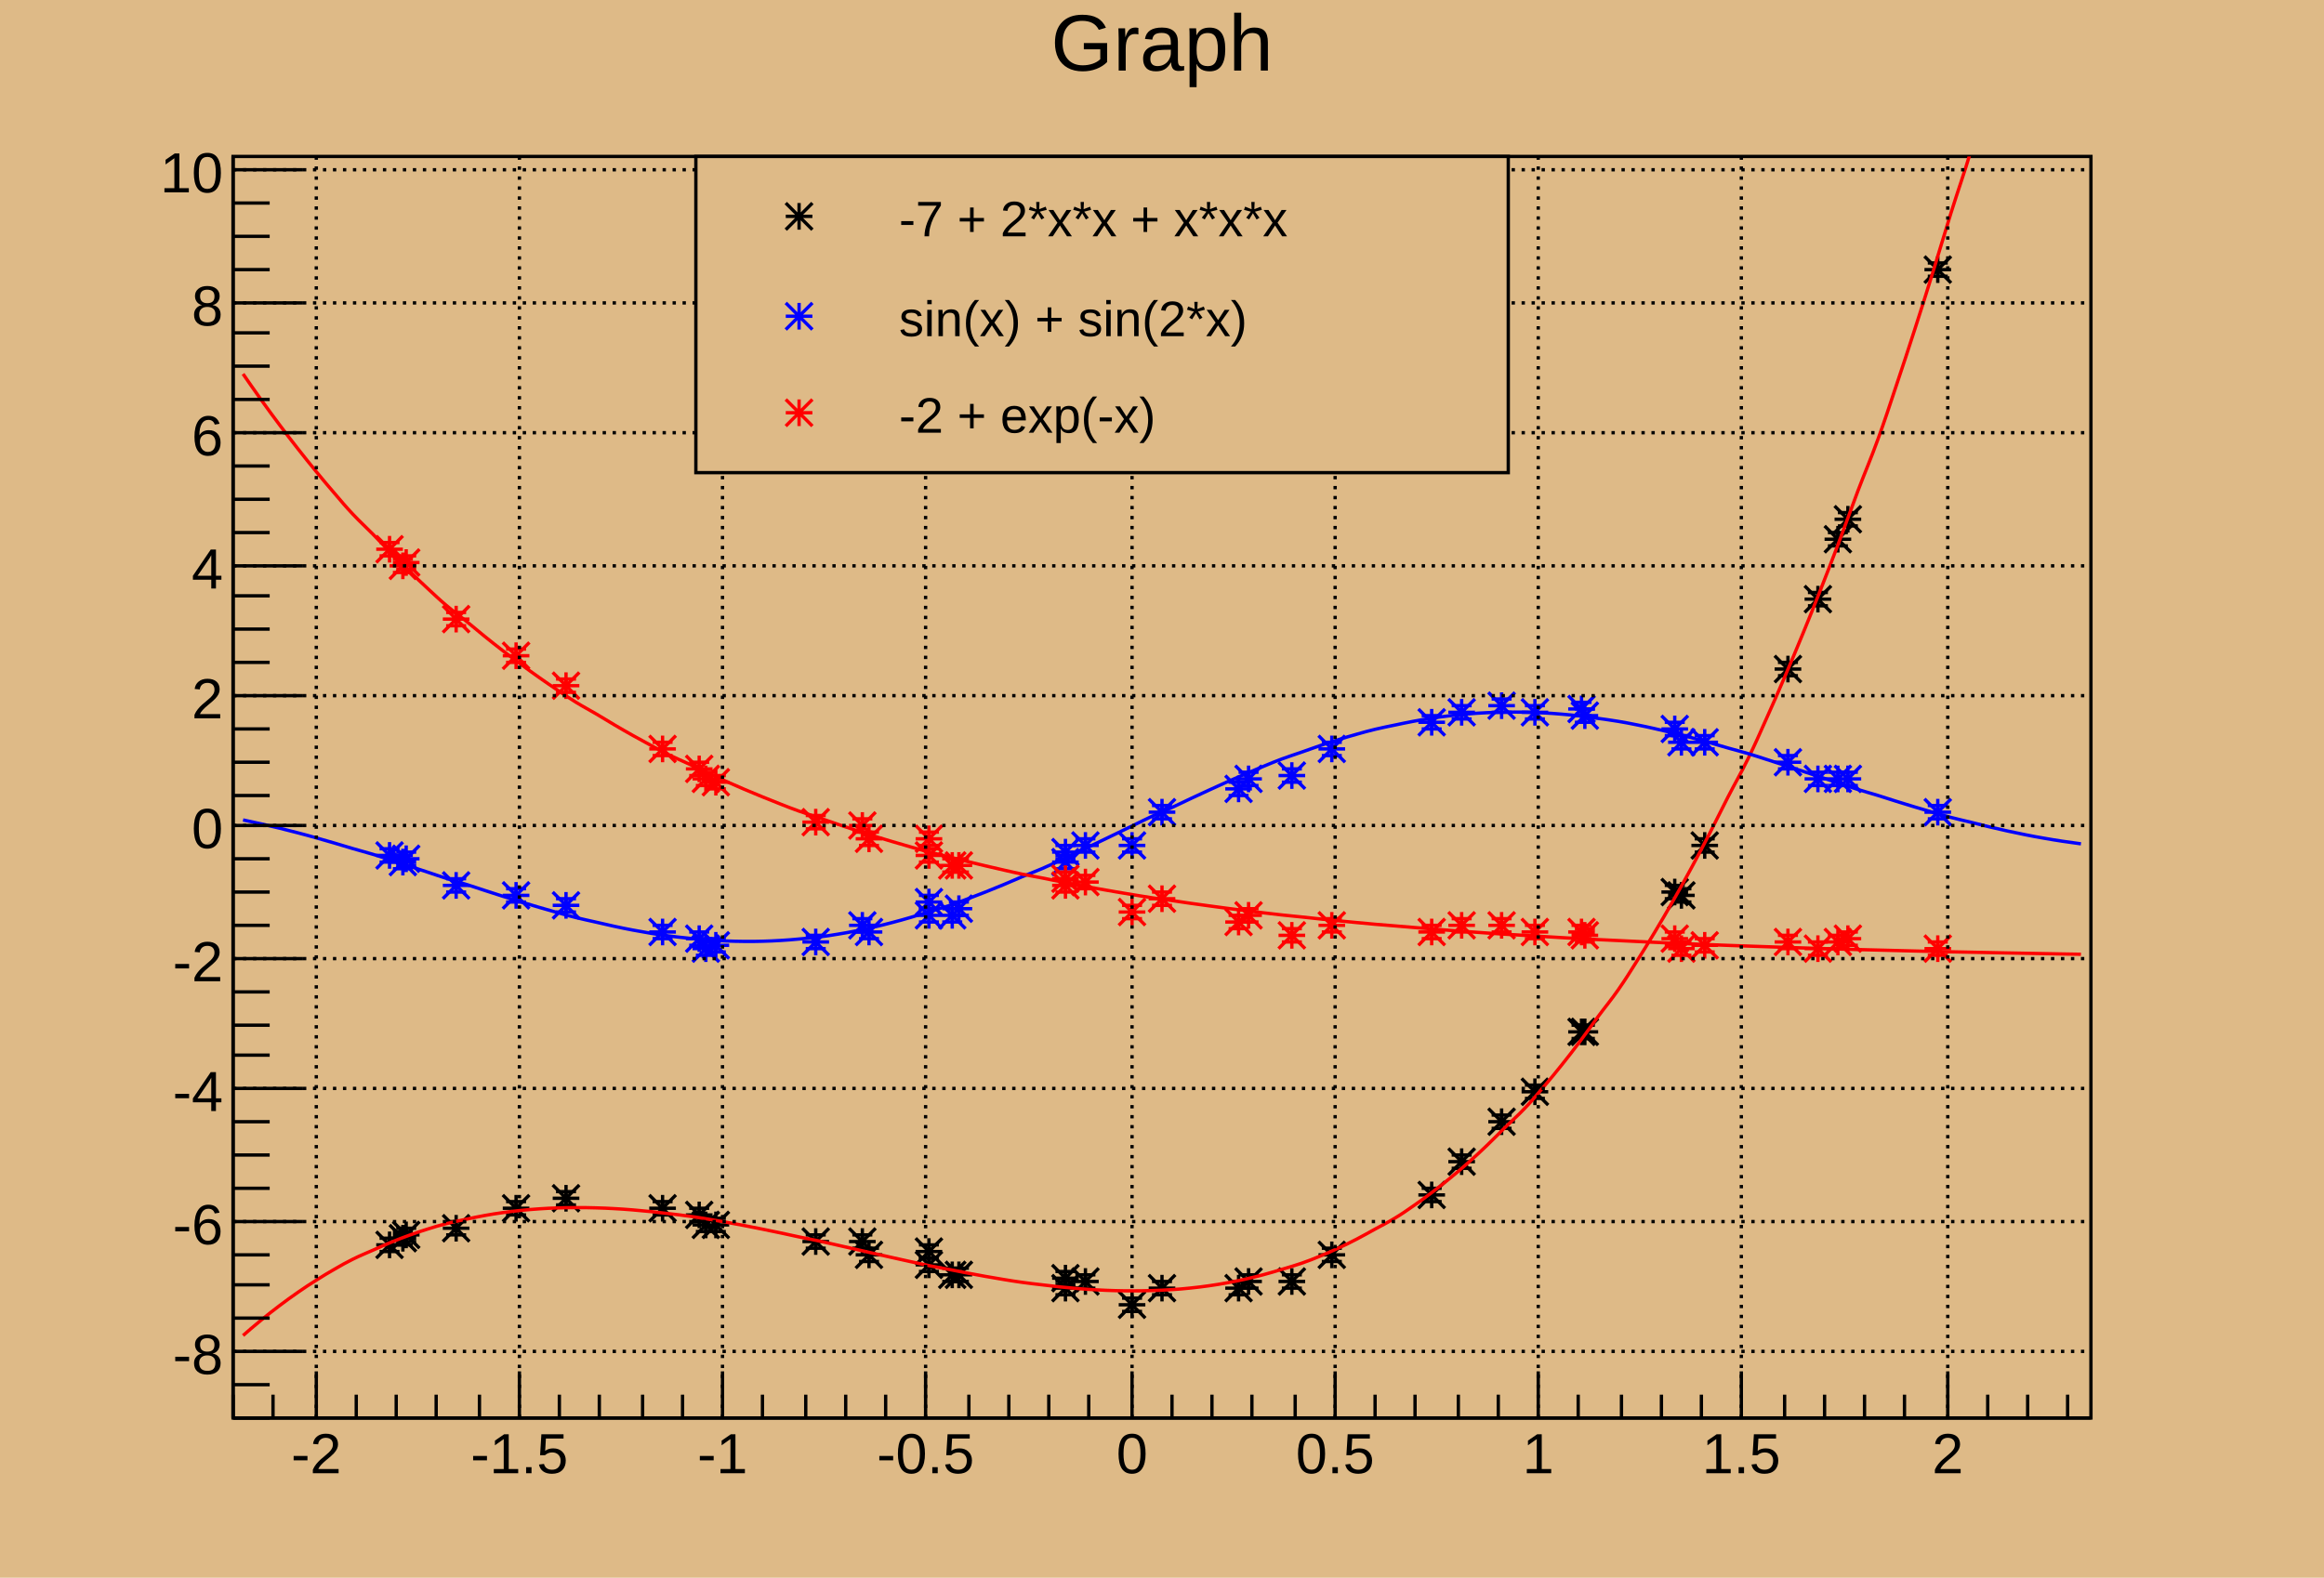
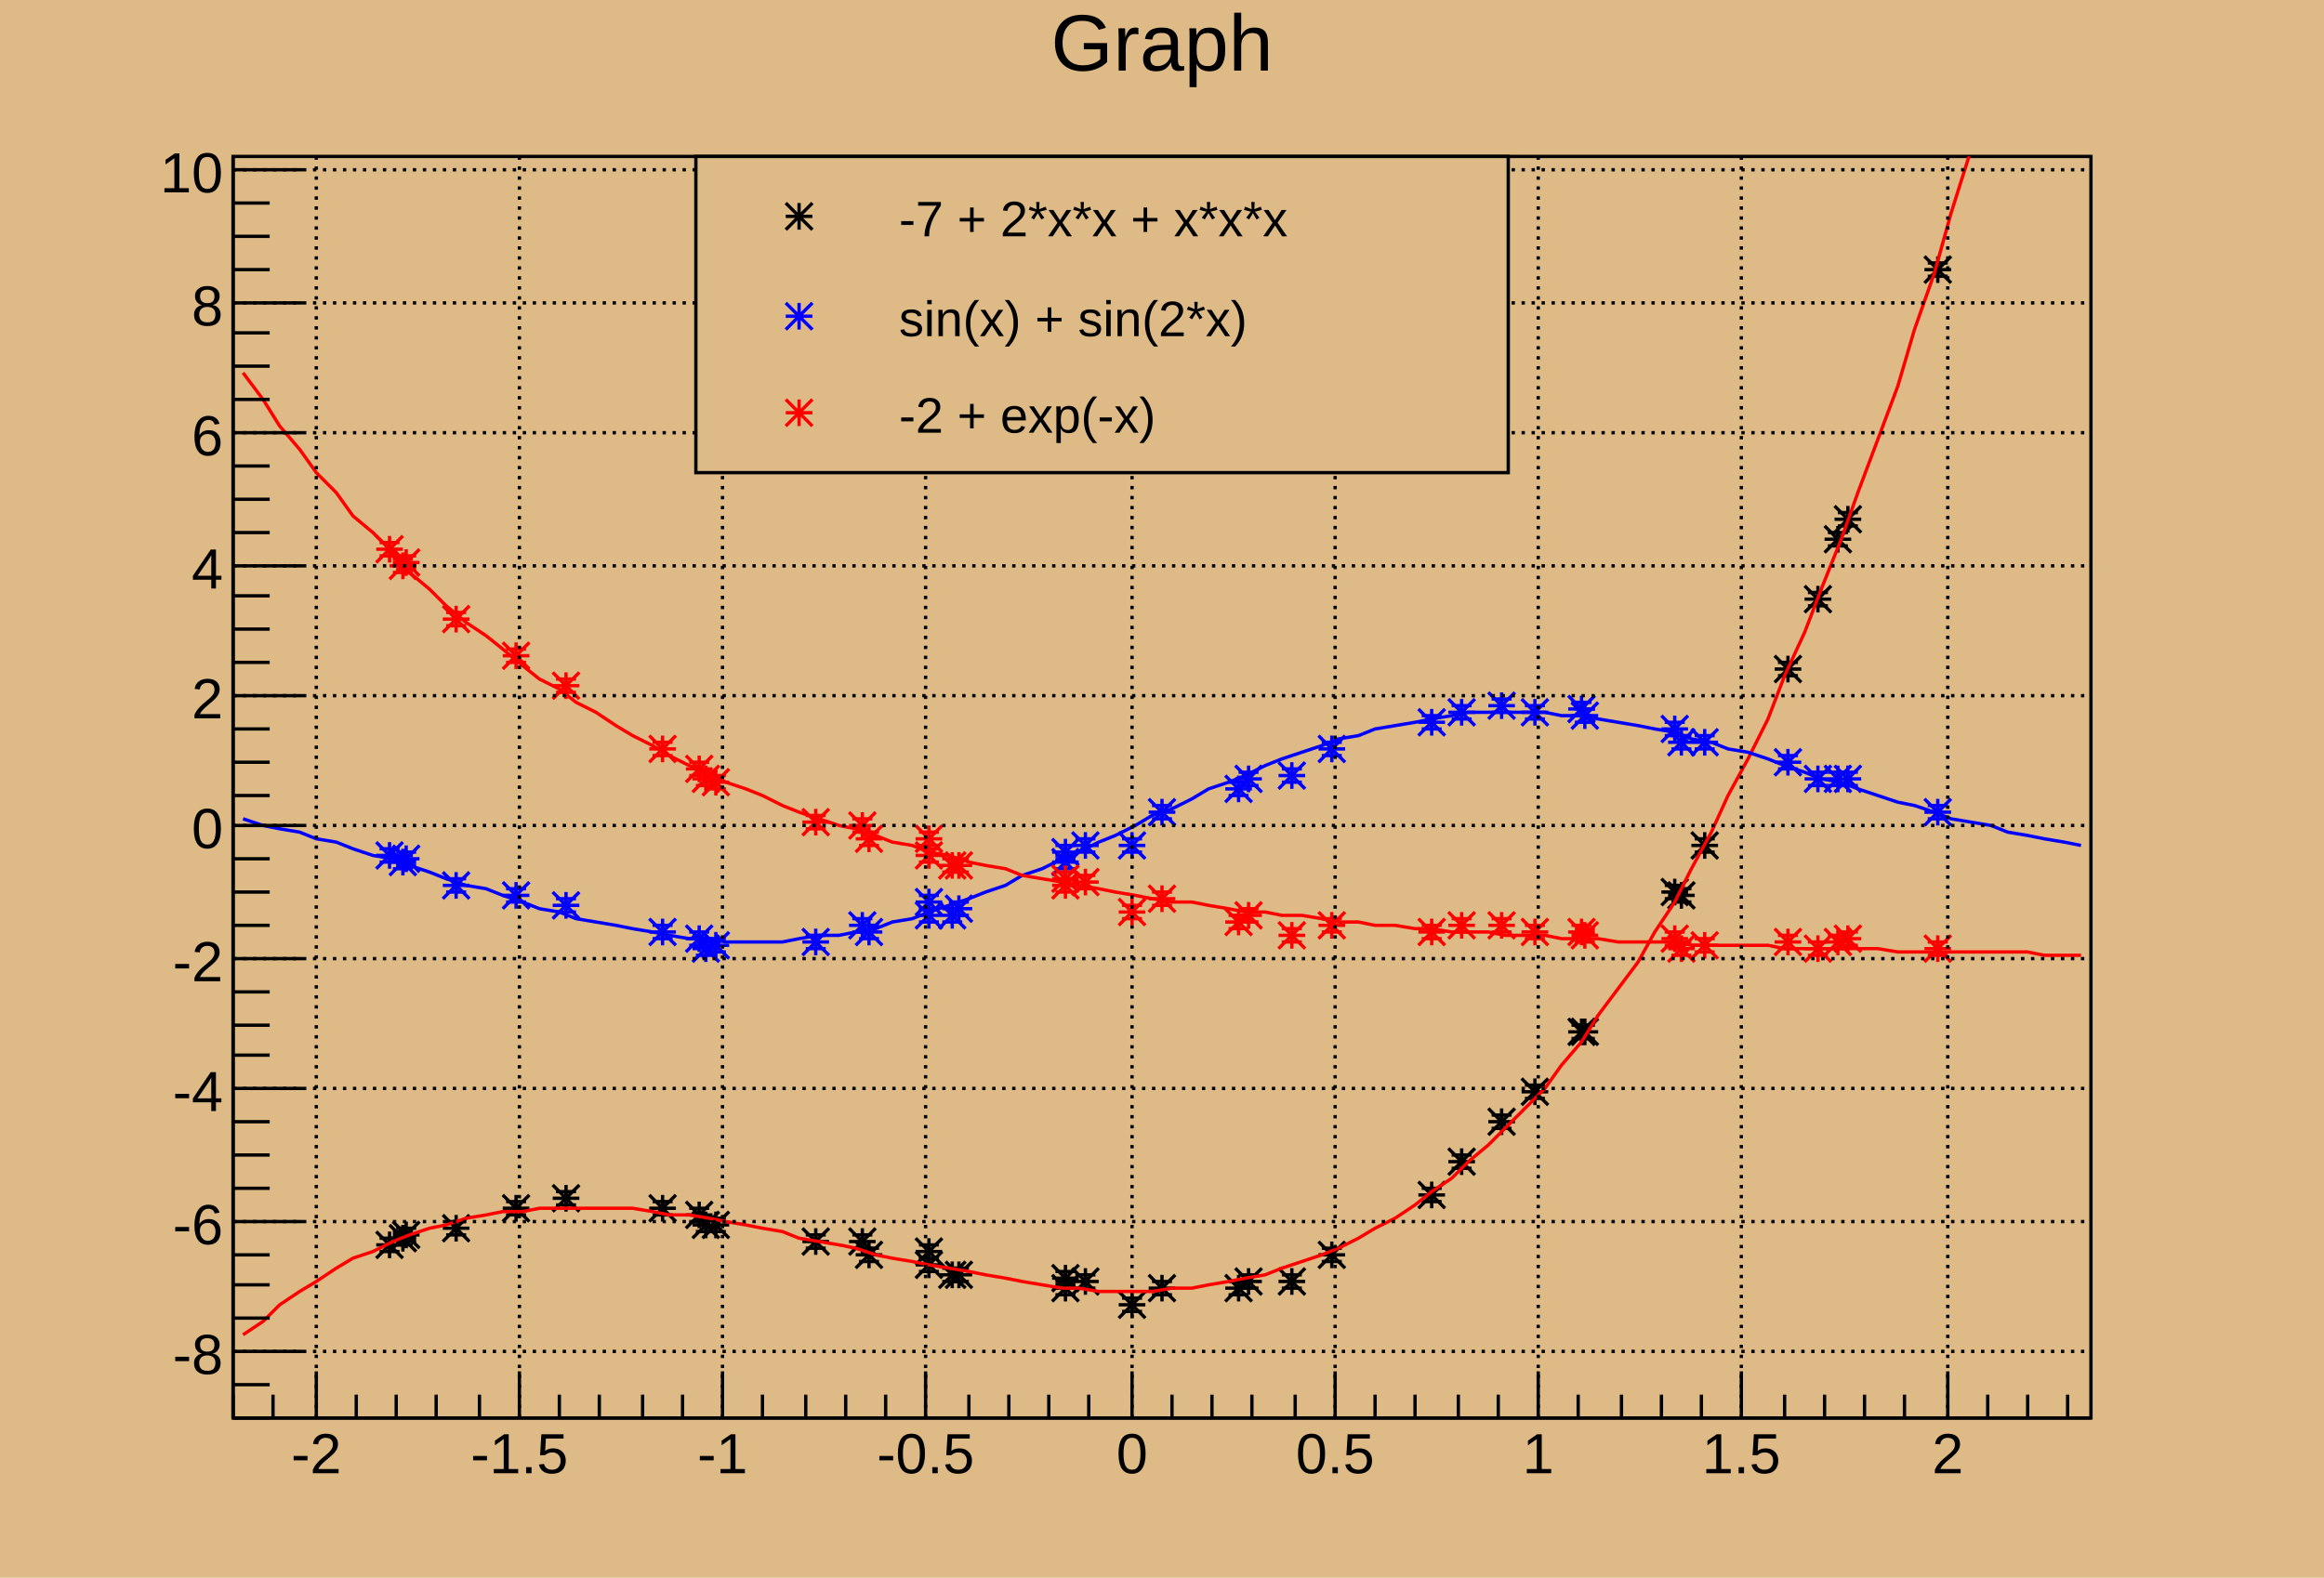
<svg xmlns="http://www.w3.org/2000/svg" viewBox="0 0 698 474" preserveAspectRatio="none" width="698" height="474">
  <path d="M0,0H698V474H0Z" style="fill: #deba87;" />
  <g>
    <g transform="translate(70,47)">
      <path d="M0,0H558V379H0Z" style="fill: #deba87; stroke: black; stroke-width: 1;" />
      <svg x="0" y="0" overflow="hidden" width="558" height="379" viewBox="0 0 558 379">
        <g>
          <g transform="translate(100,313)">
            <path style="stroke: black; stroke-width: 1; fill: none;" d="M0,0V2m3,0h-6M0,0V-2m3,0h-6" />
          </g>
          <g transform="translate(145,321)">
            <path style="stroke: black; stroke-width: 1; fill: none;" d="M0,0V2m3,0h-6M0,0V-2m3,0h-6" />
          </g>
          <g transform="translate(405,263)">
            <path style="stroke: black; stroke-width: 1; fill: none;" d="M0,0V2m3,0h-6M0,0V-2m3,0h-6" />
          </g>
          <g transform="translate(318,338)">
            <path style="stroke: black; stroke-width: 1; fill: none;" d="M0,0V2m3,0h-6M0,0V-2m3,0h-6" />
          </g>
          <g transform="translate(512,34)">
            <path style="stroke: black; stroke-width: 1; fill: none;" d="M0,0V2m3,0h-6M0,0V-2m3,0h-6" />
          </g>
          <g transform="translate(47,327)">
            <path style="stroke: black; stroke-width: 1; fill: none;" d="M0,0V2m3,0h-6M0,0V-2m3,0h-6" />
          </g>
          <g transform="translate(216,336)">
            <path style="stroke: black; stroke-width: 1; fill: none;" d="M0,0V2m3,0h-6M0,0V-2m3,0h-6" />
          </g>
          <g transform="translate(51,325)">
            <path style="stroke: black; stroke-width: 1; fill: none;" d="M0,0V2m3,0h-6M0,0V-2m3,0h-6" />
          </g>
          <g transform="translate(279,340)">
            <path style="stroke: black; stroke-width: 1; fill: none;" d="M0,0V2m3,0h-6M0,0V-2m3,0h-6" />
          </g>
          <g transform="translate(189,326)">
            <path style="stroke: black; stroke-width: 1; fill: none;" d="M0,0V2m3,0h-6M0,0V-2m3,0h-6" />
          </g>
          <g transform="translate(142,321)">
            <path style="stroke: black; stroke-width: 1; fill: none;" d="M0,0V2m3,0h-6M0,0V-2m3,0h-6" />
          </g>
          <g transform="translate(85,316)">
            <path style="stroke: black; stroke-width: 1; fill: none;" d="M0,0V2m3,0h-6M0,0V-2m3,0h-6" />
          </g>
          <g transform="translate(406,263)">
            <path style="stroke: black; stroke-width: 1; fill: none;" d="M0,0V2m3,0h-6M0,0V-2m3,0h-6" />
          </g>
          <g transform="translate(442,207)">
            <path style="stroke: black; stroke-width: 1; fill: none;" d="M0,0V2m3,0h-6M0,0V-2m3,0h-6" />
          </g>
          <g transform="translate(256,338)">
            <path style="stroke: black; stroke-width: 1; fill: none;" d="M0,0V2m3,0h-6M0,0V-2m3,0h-6" />
          </g>
          <g transform="translate(360,312)">
            <path style="stroke: black; stroke-width: 1; fill: none;" d="M0,0V2m3,0h-6M0,0V-2m3,0h-6" />
          </g>
          <g transform="translate(250,340)">
            <path style="stroke: black; stroke-width: 1; fill: none;" d="M0,0V2m3,0h-6M0,0V-2m3,0h-6" />
          </g>
          <g transform="translate(482,115)">
            <path style="stroke: black; stroke-width: 1; fill: none;" d="M0,0V2m3,0h-6M0,0V-2m3,0h-6" />
          </g>
          <g transform="translate(270,345)">
            <path style="stroke: black; stroke-width: 1; fill: none;" d="M0,0V2m3,0h-6M0,0V-2m3,0h-6" />
          </g>
          <g transform="translate(52,324)">
            <path style="stroke: black; stroke-width: 1; fill: none;" d="M0,0V2m3,0h-6M0,0V-2m3,0h-6" />
          </g>
          <g transform="translate(381,290)">
            <path style="stroke: black; stroke-width: 1; fill: none;" d="M0,0V2m3,0h-6M0,0V-2m3,0h-6" />
          </g>
          <g transform="translate(209,329)">
            <path style="stroke: black; stroke-width: 1; fill: none;" d="M0,0V2m3,0h-6M0,0V-2m3,0h-6" />
          </g>
          <g transform="translate(67,322)">
            <path style="stroke: black; stroke-width: 1; fill: none;" d="M0,0V2m3,0h-6M0,0V-2m3,0h-6" />
          </g>
          <g transform="translate(129,316)">
            <path style="stroke: black; stroke-width: 1; fill: none;" d="M0,0V2m3,0h-6M0,0V-2m3,0h-6" />
          </g>
          <g transform="translate(140,318)">
            <path style="stroke: black; stroke-width: 1; fill: none;" d="M0,0V2m3,0h-6M0,0V-2m3,0h-6" />
          </g>
          <g transform="translate(485,109)">
            <path style="stroke: black; stroke-width: 1; fill: none;" d="M0,0V2m3,0h-6M0,0V-2m3,0h-6" />
          </g>
          <g transform="translate(250,337)">
            <path style="stroke: black; stroke-width: 1; fill: none;" d="M0,0V2m3,0h-6M0,0V-2m3,0h-6" />
          </g>
          <g transform="translate(433,221)">
            <path style="stroke: black; stroke-width: 1; fill: none;" d="M0,0V2m3,0h-6M0,0V-2m3,0h-6" />
          </g>
          <g transform="translate(191,330)">
            <path style="stroke: black; stroke-width: 1; fill: none;" d="M0,0V2m3,0h-6M0,0V-2m3,0h-6" />
          </g>
          <g transform="translate(209,333)">
            <path style="stroke: black; stroke-width: 1; fill: none;" d="M0,0V2m3,0h-6M0,0V-2m3,0h-6" />
          </g>
          <g transform="translate(330,330)">
            <path style="stroke: black; stroke-width: 1; fill: none;" d="M0,0V2m3,0h-6M0,0V-2m3,0h-6" />
          </g>
          <g transform="translate(435,222)">
            <path style="stroke: black; stroke-width: 1; fill: none;" d="M0,0V2m3,0h-6M0,0V-2m3,0h-6" />
          </g>
          <g transform="translate(476,133)">
            <path style="stroke: black; stroke-width: 1; fill: none;" d="M0,0V2m3,0h-6M0,0V-2m3,0h-6" />
          </g>
          <g transform="translate(369,302)">
            <path style="stroke: black; stroke-width: 1; fill: none;" d="M0,0V2m3,0h-6M0,0V-2m3,0h-6" />
          </g>
          <g transform="translate(218,336)">
            <path style="stroke: black; stroke-width: 1; fill: none;" d="M0,0V2m3,0h-6M0,0V-2m3,0h-6" />
          </g>
          <g transform="translate(467,154)">
            <path style="stroke: black; stroke-width: 1; fill: none;" d="M0,0V2m3,0h-6M0,0V-2m3,0h-6" />
          </g>
          <g transform="translate(391,281)">
            <path style="stroke: black; stroke-width: 1; fill: none;" d="M0,0V2m3,0h-6M0,0V-2m3,0h-6" />
          </g>
          <g transform="translate(175,326)">
            <path style="stroke: black; stroke-width: 1; fill: none;" d="M0,0V2m3,0h-6M0,0V-2m3,0h-6" />
          </g>
          <g transform="translate(302,340)">
            <path style="stroke: black; stroke-width: 1; fill: none;" d="M0,0V2m3,0h-6M0,0V-2m3,0h-6" />
          </g>
          <g transform="translate(305,338)">
            <path style="stroke: black; stroke-width: 1; fill: none;" d="M0,0V2m3,0h-6M0,0V-2m3,0h-6" />
          </g>
          <path d="M96,309l8,8m0,-8l-8,8m0,-4h8m-4,-4v8M141,317l8,8m0,-8l-8,8m0,-4h8m-4,-4v8M401,259l8,8m0,-8l-8,8m0,-4h8m-4,-4v8M314,334l8,8m0,-8l-8,8m0,-4h8m-4,-4v8M508,30l8,8m0,-8l-8,8m0,-4h8m-4,-4v8M43,323l8,8m0,-8l-8,8m0,-4h8m-4,-4v8M212,332l8,8m0,-8l-8,8m0,-4h8m-4,-4v8M47,321l8,8m0,-8l-8,8m0,-4h8m-4,-4v8M275,336l8,8m0,-8l-8,8m0,-4h8m-4,-4v8M185,322l8,8m0,-8l-8,8m0,-4h8m-4,-4v8M138,317l8,8m0,-8l-8,8m0,-4h8m-4,-4v8M81,312l8,8m0,-8l-8,8m0,-4h8m-4,-4v8M402,259l8,8m0,-8l-8,8m0,-4h8m-4,-4v8M438,203l8,8m0,-8l-8,8m0,-4h8m-4,-4v8M252,334l8,8m0,-8l-8,8m0,-4h8m-4,-4v8M356,308l8,8m0,-8l-8,8m0,-4h8m-4,-4v8M246,336l8,8m0,-8l-8,8m0,-4h8m-4,-4v8M478,111l8,8m0,-8l-8,8m0,-4h8m-4,-4v8M266,341l8,8m0,-8l-8,8m0,-4h8m-4,-4v8M48,320l8,8m0,-8l-8,8m0,-4h8m-4,-4v8M377,286l8,8m0,-8l-8,8m0,-4h8m-4,-4v8M205,325l8,8m0,-8l-8,8m0,-4h8m-4,-4v8M63,318l8,8m0,-8l-8,8m0,-4h8m-4,-4v8M125,312l8,8m0,-8l-8,8m0,-4h8m-4,-4v8M136,314l8,8m0,-8l-8,8m0,-4h8m-4,-4v8M481,105l8,8m0,-8l-8,8m0,-4h8m-4,-4v8M246,333l8,8m0,-8l-8,8m0,-4h8m-4,-4v8M429,217l8,8m0,-8l-8,8m0,-4h8m-4,-4v8M187,326l8,8m0,-8l-8,8m0,-4h8m-4,-4v8M205,329l8,8m0,-8l-8,8m0,-4h8m-4,-4v8M326,326l8,8m0,-8l-8,8m0,-4h8m-4,-4v8M431,218l8,8m0,-8l-8,8m0,-4h8m-4,-4v8M472,129l8,8m0,-8l-8,8m0,-4h8m-4,-4v8M365,298l8,8m0,-8l-8,8m0,-4h8m-4,-4v8M214,332l8,8m0,-8l-8,8m0,-4h8m-4,-4v8M463,150l8,8m0,-8l-8,8m0,-4h8m-4,-4v8M387,277l8,8m0,-8l-8,8m0,-4h8m-4,-4v8M171,322l8,8m0,-8l-8,8m0,-4h8m-4,-4v8M298,336l8,8m0,-8l-8,8m0,-4h8m-4,-4v8M301,334l8,8m0,-8l-8,8m0,-4h8m-4,-4v8" style="stroke: black; fill: none;" />
        </g>
        <g>
-           <path d="M3,354.23C4.08,353.27,6.3,351.35,8.5,349.55S11.8,346.88,14,345.22S17.3,342.77,19.5,341.24S22.8,339,25,337.61S28.3,335.55,30.5,334.29S33.7,332.43,36,331.29S39.7,329.62,42,328.6S45.3,327.1,47.5,326.2S50.8,324.87,53,324.08S56.3,322.92,58.5,322.23S61.7,321.23,64,320.64S67.7,319.79,70,319.3S73.3,318.59,75.5,318.19S78.8,317.62,81,317.31S84.3,316.86,86.5,316.64S89.8,316.32,92,316.17S95.3,315.97,97.5,315.9S100.7,315.81,103,315.8S106.7,315.82,109,315.88S112.3,315.99,114.5,316.11S117.8,316.31,120,316.49S123.3,316.77,125.5,317S128.7,317.36,131,317.63S134.7,318.06,137,318.38S140.3,318.88,142.5,319.23S145.8,319.78,148,320.17S151.3,320.77,153.5,321.19S156.8,321.83,159,322.28S162.3,322.95,164.5,323.42S167.7,324.13,170,324.61S173.7,325.33,176,325.83S179.3,326.57,181.5,327.07S184.8,327.82,187,328.32S190.3,329.08,192.5,329.58S195.8,330.33,198,330.82S201.3,331.56,203.5,332.04S206.7,332.76,209,333.23S212.7,333.92,215,334.37S218.3,335.03,220.5,335.45S223.8,336.08,226,336.47S229.3,337.05,231.5,337.41S234.7,337.94,237,338.26S240.7,338.73,243,339S246.3,339.41,248.5,339.64S251.8,339.97,254,340.15S257.3,340.4,259.5,340.52S262.8,340.69,265,340.75S268.3,340.82,270.5,340.82S273.7,340.79,276,340.72S279.7,340.59,282,340.44S285.3,340.2,287.5,339.97S290.8,339.61,293,339.3S296.3,338.81,298.5,338.41S301.8,337.79,304,337.3S307.3,336.54,309.5,335.95S312.7,335.04,315,334.35S318.7,333.29,321,332.49S324.3,331.28,326.5,330.37S329.8,328.98,332,327.96S335.3,326.4,337.5,325.26S340.7,323.52,343,322.26S346.7,320.33,349,318.94S352.3,316.81,354.5,315.29S357.8,312.97,360,311.3S363.3,308.78,365.5,306.97S368.8,304.23,371,302.28S374.3,299.31,376.5,297.21S379.7,294.02,382,291.76S385.7,288.34,388,285.92S391.3,282.25,393.5,279.67S396.8,275.76,399,273.01S402.3,268.84,404.5,265.92S407.7,261.49,410,258.38S413.7,253.69,416,250.4S419.3,245.43,421.5,241.96S424.8,236.7,427,233.04S430.3,227.5,432.5,223.64S435.8,217.8,438,213.74S441.3,207.61,443.5,203.34S446.7,196.89,449,192.42S452.7,185.66,455,180.97S458.3,173.89,460.5,168.98S463.8,161.57,466,156.44S469.3,148.69,471.5,143.33S474.8,135.24,477,129.65S480.3,121.21,482.5,115.39S485.7,106.59,488,100.52S491.7,91.37,494,85.05S497.3,75.53,499.5,68.96S502.8,59.06,505,52.24S508.3,41.96,510.5,34.88S513.7,24.21,516,16.87S519.7,5.8,522,-1.81S525.3,-13.29,527.5,-21.16S530.8,-33.05,533,-41.21S536.3,-53.51,538.5,-61.95S541.8,-74.67,544,-83.39S547.3,-96.55,549.5,-105.56S553.92,-123.88,555,-128.47" style="fill: none; stroke: red; stroke-width: 1;" />
+           <path d="M3,354l6,-4l5,-5l6,-4l5,-3l6,-4l5,-3l6,-2l6,-3l5,-2l6,-2l5,-1l6,-2l6,-1l5,-1h6l5,-1h6h5h6h6h5l6,1l5,1h6l6,1l5,1l6,1l5,1l6,1l5,2l6,1l6,1l5,1l6,2l5,1l6,1l5,1l6,1l6,1l5,1l6,1l5,1l6,1l6,1h5l6,1h5h6h5l6,-1h6l5,-1l6,-1l5,-1l6,-1l5,-2l6,-2l6,-2l5,-2l6,-3l5,-3l6,-3l6,-4l5,-4l6,-4l5,-5l6,-5l5,-5l6,-6l6,-6l5,-7l6,-7l5,-8l6,-8l6,-8l5,-9l6,-9l5,-10l6,-11l5,-11l6,-11l6,-12l5,-13l6,-13l5,-13l6,-15l5,-14l6,-16l6,-16l5,-17l6,-17l5,-18l6,-19l6,-19l5,-20l6,-21l5,-21l6,-23l5,-22" style="fill: none; stroke: red; stroke-width: 1;" />
        </g>
        <g>
          <g transform="translate(100,225)">
            <path style="stroke: blue; stroke-width: 1; fill: none;" d="M0,0V2m3,0h-6M0,0V-2m3,0h-6" />
          </g>
          <g transform="translate(145,237)">
            <path style="stroke: blue; stroke-width: 1; fill: none;" d="M0,0V2m3,0h-6M0,0V-2m3,0h-6" />
          </g>
          <g transform="translate(405,166)">
            <path style="stroke: blue; stroke-width: 1; fill: none;" d="M0,0V2m3,0h-6M0,0V-2m3,0h-6" />
          </g>
          <g transform="translate(318,186)">
            <path style="stroke: blue; stroke-width: 1; fill: none;" d="M0,0V2m3,0h-6M0,0V-2m3,0h-6" />
          </g>
          <g transform="translate(512,197)">
            <path style="stroke: blue; stroke-width: 1; fill: none;" d="M0,0V2m3,0h-6M0,0V-2m3,0h-6" />
          </g>
          <g transform="translate(47,210)">
            <path style="stroke: blue; stroke-width: 1; fill: none;" d="M0,0V2m3,0h-6M0,0V-2m3,0h-6" />
          </g>
          <g transform="translate(216,228)">
            <path style="stroke: blue; stroke-width: 1; fill: none;" d="M0,0V2m3,0h-6M0,0V-2m3,0h-6" />
          </g>
          <g transform="translate(51,212)">
            <path style="stroke: blue; stroke-width: 1; fill: none;" d="M0,0V2m3,0h-6M0,0V-2m3,0h-6" />
          </g>
          <g transform="translate(279,197)">
            <path style="stroke: blue; stroke-width: 1; fill: none;" d="M0,0V2m3,0h-6M0,0V-2m3,0h-6" />
          </g>
          <g transform="translate(189,231)">
            <path style="stroke: blue; stroke-width: 1; fill: none;" d="M0,0V2m3,0h-6M0,0V-2m3,0h-6" />
          </g>
          <g transform="translate(142,238)">
            <path style="stroke: blue; stroke-width: 1; fill: none;" d="M0,0V2m3,0h-6M0,0V-2m3,0h-6" />
          </g>
          <g transform="translate(85,222)">
            <path style="stroke: blue; stroke-width: 1; fill: none;" d="M0,0V2m3,0h-6M0,0V-2m3,0h-6" />
          </g>
          <g transform="translate(406,168)">
            <path style="stroke: blue; stroke-width: 1; fill: none;" d="M0,0V2m3,0h-6M0,0V-2m3,0h-6" />
          </g>
          <g transform="translate(442,176)">
            <path style="stroke: blue; stroke-width: 1; fill: none;" d="M0,0V2m3,0h-6M0,0V-2m3,0h-6" />
          </g>
          <g transform="translate(256,207)">
            <path style="stroke: blue; stroke-width: 1; fill: none;" d="M0,0V2m3,0h-6M0,0V-2m3,0h-6" />
          </g>
          <g transform="translate(360,170)">
            <path style="stroke: blue; stroke-width: 1; fill: none;" d="M0,0V2m3,0h-6M0,0V-2m3,0h-6" />
          </g>
          <g transform="translate(250,212)">
            <path style="stroke: blue; stroke-width: 1; fill: none;" d="M0,0V2m3,0h-6M0,0V-2m3,0h-6" />
          </g>
          <g transform="translate(482,187)">
            <path style="stroke: blue; stroke-width: 1; fill: none;" d="M0,0V2m3,0h-6M0,0V-2m3,0h-6" />
          </g>
          <g transform="translate(270,207)">
            <path style="stroke: blue; stroke-width: 1; fill: none;" d="M0,0V2m3,0h-6M0,0V-2m3,0h-6" />
          </g>
          <g transform="translate(52,211)">
            <path style="stroke: blue; stroke-width: 1; fill: none;" d="M0,0V2m3,0h-6M0,0V-2m3,0h-6" />
          </g>
          <g transform="translate(381,165)">
            <path style="stroke: blue; stroke-width: 1; fill: none;" d="M0,0V2m3,0h-6M0,0V-2m3,0h-6" />
          </g>
          <g transform="translate(209,224)">
            <path style="stroke: blue; stroke-width: 1; fill: none;" d="M0,0V2m3,0h-6M0,0V-2m3,0h-6" />
          </g>
          <g transform="translate(67,219)">
            <path style="stroke: blue; stroke-width: 1; fill: none;" d="M0,0V2m3,0h-6M0,0V-2m3,0h-6" />
          </g>
          <g transform="translate(129,233)">
            <path style="stroke: blue; stroke-width: 1; fill: none;" d="M0,0V2m3,0h-6M0,0V-2m3,0h-6" />
          </g>
          <g transform="translate(140,235)">
            <path style="stroke: blue; stroke-width: 1; fill: none;" d="M0,0V2m3,0h-6M0,0V-2m3,0h-6" />
          </g>
          <g transform="translate(485,187)">
            <path style="stroke: blue; stroke-width: 1; fill: none;" d="M0,0V2m3,0h-6M0,0V-2m3,0h-6" />
          </g>
          <g transform="translate(250,209)">
            <path style="stroke: blue; stroke-width: 1; fill: none;" d="M0,0V2m3,0h-6M0,0V-2m3,0h-6" />
          </g>
          <g transform="translate(433,172)">
            <path style="stroke: blue; stroke-width: 1; fill: none;" d="M0,0V2m3,0h-6M0,0V-2m3,0h-6" />
          </g>
          <g transform="translate(191,233)">
            <path style="stroke: blue; stroke-width: 1; fill: none;" d="M0,0V2m3,0h-6M0,0V-2m3,0h-6" />
          </g>
          <g transform="translate(209,228)">
            <path style="stroke: blue; stroke-width: 1; fill: none;" d="M0,0V2m3,0h-6M0,0V-2m3,0h-6" />
          </g>
          <g transform="translate(330,178)">
            <path style="stroke: blue; stroke-width: 1; fill: none;" d="M0,0V2m3,0h-6M0,0V-2m3,0h-6" />
          </g>
          <g transform="translate(435,176)">
            <path style="stroke: blue; stroke-width: 1; fill: none;" d="M0,0V2m3,0h-6M0,0V-2m3,0h-6" />
          </g>
          <g transform="translate(476,187)">
            <path style="stroke: blue; stroke-width: 1; fill: none;" d="M0,0V2m3,0h-6M0,0V-2m3,0h-6" />
          </g>
          <g transform="translate(369,167)">
            <path style="stroke: blue; stroke-width: 1; fill: none;" d="M0,0V2m3,0h-6M0,0V-2m3,0h-6" />
          </g>
          <g transform="translate(218,226)">
            <path style="stroke: blue; stroke-width: 1; fill: none;" d="M0,0V2m3,0h-6M0,0V-2m3,0h-6" />
          </g>
          <g transform="translate(467,182)">
            <path style="stroke: blue; stroke-width: 1; fill: none;" d="M0,0V2m3,0h-6M0,0V-2m3,0h-6" />
          </g>
          <g transform="translate(391,167)">
            <path style="stroke: blue; stroke-width: 1; fill: none;" d="M0,0V2m3,0h-6M0,0V-2m3,0h-6" />
          </g>
          <g transform="translate(175,236)">
            <path style="stroke: blue; stroke-width: 1; fill: none;" d="M0,0V2m3,0h-6M0,0V-2m3,0h-6" />
          </g>
          <g transform="translate(302,190)">
            <path style="stroke: blue; stroke-width: 1; fill: none;" d="M0,0V2m3,0h-6M0,0V-2m3,0h-6" />
          </g>
          <g transform="translate(305,187)">
            <path style="stroke: blue; stroke-width: 1; fill: none;" d="M0,0V2m3,0h-6M0,0V-2m3,0h-6" />
          </g>
          <path d="M96,221l8,8m0,-8l-8,8m0,-4h8m-4,-4v8M141,233l8,8m0,-8l-8,8m0,-4h8m-4,-4v8M401,162l8,8m0,-8l-8,8m0,-4h8m-4,-4v8M314,182l8,8m0,-8l-8,8m0,-4h8m-4,-4v8M508,193l8,8m0,-8l-8,8m0,-4h8m-4,-4v8M43,206l8,8m0,-8l-8,8m0,-4h8m-4,-4v8M212,224l8,8m0,-8l-8,8m0,-4h8m-4,-4v8M47,208l8,8m0,-8l-8,8m0,-4h8m-4,-4v8M275,193l8,8m0,-8l-8,8m0,-4h8m-4,-4v8M185,227l8,8m0,-8l-8,8m0,-4h8m-4,-4v8M138,234l8,8m0,-8l-8,8m0,-4h8m-4,-4v8M81,218l8,8m0,-8l-8,8m0,-4h8m-4,-4v8M402,164l8,8m0,-8l-8,8m0,-4h8m-4,-4v8M438,172l8,8m0,-8l-8,8m0,-4h8m-4,-4v8M252,203l8,8m0,-8l-8,8m0,-4h8m-4,-4v8M356,166l8,8m0,-8l-8,8m0,-4h8m-4,-4v8M246,208l8,8m0,-8l-8,8m0,-4h8m-4,-4v8M478,183l8,8m0,-8l-8,8m0,-4h8m-4,-4v8M266,203l8,8m0,-8l-8,8m0,-4h8m-4,-4v8M48,207l8,8m0,-8l-8,8m0,-4h8m-4,-4v8M377,161l8,8m0,-8l-8,8m0,-4h8m-4,-4v8M205,220l8,8m0,-8l-8,8m0,-4h8m-4,-4v8M63,215l8,8m0,-8l-8,8m0,-4h8m-4,-4v8M125,229l8,8m0,-8l-8,8m0,-4h8m-4,-4v8M136,231l8,8m0,-8l-8,8m0,-4h8m-4,-4v8M481,183l8,8m0,-8l-8,8m0,-4h8m-4,-4v8M246,205l8,8m0,-8l-8,8m0,-4h8m-4,-4v8M429,168l8,8m0,-8l-8,8m0,-4h8m-4,-4v8M187,229l8,8m0,-8l-8,8m0,-4h8m-4,-4v8M205,224l8,8m0,-8l-8,8m0,-4h8m-4,-4v8M326,174l8,8m0,-8l-8,8m0,-4h8m-4,-4v8M431,172l8,8m0,-8l-8,8m0,-4h8m-4,-4v8M472,183l8,8m0,-8l-8,8m0,-4h8m-4,-4v8M365,163l8,8m0,-8l-8,8m0,-4h8m-4,-4v8M214,222l8,8m0,-8l-8,8m0,-4h8m-4,-4v8M463,178l8,8m0,-8l-8,8m0,-4h8m-4,-4v8M387,163l8,8m0,-8l-8,8m0,-4h8m-4,-4v8M171,232l8,8m0,-8l-8,8m0,-4h8m-4,-4v8M298,186l8,8m0,-8l-8,8m0,-4h8m-4,-4v8M301,183l8,8m0,-8l-8,8m0,-4h8m-4,-4v8" style="stroke: blue; fill: none;" />
        </g>
        <g>
-           <path d="M3,199.34C4.1,199.57,6.3,200.03,8.5,200.53S11.8,201.28,14,201.82S17.3,202.65,19.5,203.22S22.8,204.1,25,204.72S28.3,205.65,30.5,206.3S33.7,207.28,36,207.95S39.7,208.97,42,209.66S45.3,210.71,47.5,211.42S50.8,212.5,53,213.22S56.3,214.31,58.5,215.04S61.7,216.14,64,216.87S67.7,217.97,70,218.69S73.3,219.78,75.5,220.49S78.8,221.56,81,222.26S84.3,223.3,86.5,223.97S89.8,224.98,92,225.62S95.3,226.58,97.5,227.19S100.7,228.1,103,228.67S106.7,229.51,109,230.04S112.3,230.81,114.5,231.29S117.8,231.99,120,232.41S123.3,233.02,125.5,233.39S128.7,233.91,131,234.21S134.7,234.64,137,234.88S140.3,235.21,142.5,235.37S145.8,235.6,148,235.69S151.3,235.81,153.5,235.83S156.8,235.84,159,235.78S162.3,235.67,164.5,235.54S167.7,235.32,170,235.11S173.7,234.78,176,234.49S179.3,234.04,181.5,233.68S184.8,233.12,187,232.69S190.3,232.02,192.5,231.51S195.8,230.73,198,230.15S201.3,229.27,203.5,228.62S206.7,227.64,209,226.93S212.7,225.85,215,225.09S218.3,223.92,220.5,223.1S223.8,221.85,226,220.98S229.3,219.66,231.5,218.74S234.7,217.35,237,216.39S240.7,214.94,243,213.95S246.3,212.45,248.5,211.44S251.8,209.9,254,208.86S257.3,207.29,259.5,206.23S262.8,204.64,265,203.58S268.3,201.97,270.5,200.91S273.7,199.3,276,198.24S279.7,196.65,282,195.59S285.3,194.02,287.5,192.98S290.8,191.44,293,190.43S296.3,188.91,298.5,187.93S301.8,186.47,304,185.53S307.3,184.12,309.5,183.22S312.7,181.87,315,181.02S318.7,179.74,321,178.94S324.3,177.75,326.5,177S329.8,175.9,332,175.21S335.3,174.2,337.5,173.58S340.7,172.66,343,172.11S346.7,171.3,349,170.82S352.3,170.11,354.5,169.7S357.8,169.11,360,168.77S363.3,168.29,365.5,168.03S368.8,167.66,371,167.48S374.3,167.22,376.5,167.12S379.7,166.98,382,166.95S385.7,166.92,388,166.96S391.3,167.05,393.5,167.17S396.8,167.36,399,167.55S402.3,167.85,404.5,168.1S407.7,168.51,410,168.83S413.7,169.33,416,169.71S419.3,170.3,421.5,170.74S424.8,171.41,427,171.91S430.3,172.66,432.5,173.2S435.8,174.03,438,174.61S441.3,175.5,443.5,176.12S446.7,177.07,449,177.72S452.7,178.71,455,179.39S458.3,180.43,460.5,181.13S463.8,182.19,466,182.91S469.3,183.99,471.5,184.72S474.8,185.81,477,186.54S480.3,187.64,482.5,188.37S485.7,189.46,488,190.18S491.7,191.26,494,191.97S497.3,193.03,499.5,193.72S502.8,194.74,505,195.41S508.3,196.4,510.5,197.04S513.7,197.98,516,198.59S519.7,199.48,522,200.05S525.3,200.89,527.5,201.41S530.8,202.19,533,202.67S536.3,203.38,538.5,203.82S541.8,204.46,544,204.84S547.3,205.41,549.5,205.74S553.9,206.37,555,206.51" style="fill: none; stroke: blue; stroke-width: 1;" />
+           <path d="M3,199l6,2l5,1l6,1l5,2l6,1l5,2l6,2l6,1l5,2l6,2l5,2l6,2l6,1l5,2l6,2l5,2l6,1l5,2l6,1l6,1l5,1l6,1l5,1l6,1h6l5,1h6h5h6l5,-1l6,-1h6l5,-1l6,-1l5,-2l6,-1l5,-2l6,-2l6,-2l5,-2l6,-2l5,-3l6,-2l6,-3l5,-2l6,-3l5,-2l6,-3l5,-3l6,-2l6,-3l5,-3l6,-2l5,-2l6,-3l5,-2l6,-2l6,-2l5,-2l6,-1l5,-2l6,-1l6,-1l5,-1l6,-1l5,-1h6h5h6h6l5,1h6l5,1l6,1l6,1l5,1l6,1l5,2l6,1l5,2l6,1l6,2l5,2l6,2l5,2l6,1l5,2l6,2l6,2l5,1l6,2l5,2l6,1l6,1l5,2l6,1l5,1l6,1l5,1" style="fill: none; stroke: blue; stroke-width: 1;" />
        </g>
        <g>
          <g transform="translate(100,159)">
            <path style="stroke: red; stroke-width: 1; fill: none;" d="M0,0V2m3,0h-6M0,0V-2m3,0h-6" />
          </g>
          <g transform="translate(145,188)">
            <path style="stroke: red; stroke-width: 1; fill: none;" d="M0,0V2m3,0h-6M0,0V-2m3,0h-6" />
          </g>
          <g transform="translate(405,233)">
            <path style="stroke: red; stroke-width: 1; fill: none;" d="M0,0V2m3,0h-6M0,0V-2m3,0h-6" />
          </g>
          <g transform="translate(318,234)">
            <path style="stroke: red; stroke-width: 1; fill: none;" d="M0,0V2m3,0h-6M0,0V-2m3,0h-6" />
          </g>
          <g transform="translate(512,238)">
            <path style="stroke: red; stroke-width: 1; fill: none;" d="M0,0V2m3,0h-6M0,0V-2m3,0h-6" />
          </g>
          <g transform="translate(47,118)">
            <path style="stroke: red; stroke-width: 1; fill: none;" d="M0,0V2m3,0h-6M0,0V-2m3,0h-6" />
          </g>
          <g transform="translate(216,213)">
            <path style="stroke: red; stroke-width: 1; fill: none;" d="M0,0V2m3,0h-6M0,0V-2m3,0h-6" />
          </g>
          <g transform="translate(51,123)">
            <path style="stroke: red; stroke-width: 1; fill: none;" d="M0,0V2m3,0h-6M0,0V-2m3,0h-6" />
          </g>
          <g transform="translate(279,223)">
            <path style="stroke: red; stroke-width: 1; fill: none;" d="M0,0V2m3,0h-6M0,0V-2m3,0h-6" />
          </g>
          <g transform="translate(189,201)">
            <path style="stroke: red; stroke-width: 1; fill: none;" d="M0,0V2m3,0h-6M0,0V-2m3,0h-6" />
          </g>
          <g transform="translate(142,187)">
            <path style="stroke: red; stroke-width: 1; fill: none;" d="M0,0V2m3,0h-6M0,0V-2m3,0h-6" />
          </g>
          <g transform="translate(85,150)">
            <path style="stroke: red; stroke-width: 1; fill: none;" d="M0,0V2m3,0h-6M0,0V-2m3,0h-6" />
          </g>
          <g transform="translate(406,234)">
            <path style="stroke: red; stroke-width: 1; fill: none;" d="M0,0V2m3,0h-6M0,0V-2m3,0h-6" />
          </g>
          <g transform="translate(442,237)">
            <path style="stroke: red; stroke-width: 1; fill: none;" d="M0,0V2m3,0h-6M0,0V-2m3,0h-6" />
          </g>
          <g transform="translate(256,218)">
            <path style="stroke: red; stroke-width: 1; fill: none;" d="M0,0V2m3,0h-6M0,0V-2m3,0h-6" />
          </g>
          <g transform="translate(360,233)">
            <path style="stroke: red; stroke-width: 1; fill: none;" d="M0,0V2m3,0h-6M0,0V-2m3,0h-6" />
          </g>
          <g transform="translate(250,219)">
            <path style="stroke: red; stroke-width: 1; fill: none;" d="M0,0V2m3,0h-6M0,0V-2m3,0h-6" />
          </g>
          <g transform="translate(482,236)">
            <path style="stroke: red; stroke-width: 1; fill: none;" d="M0,0V2m3,0h-6M0,0V-2m3,0h-6" />
          </g>
          <g transform="translate(270,227)">
            <path style="stroke: red; stroke-width: 1; fill: none;" d="M0,0V2m3,0h-6M0,0V-2m3,0h-6" />
          </g>
          <g transform="translate(52,122)">
            <path style="stroke: red; stroke-width: 1; fill: none;" d="M0,0V2m3,0h-6M0,0V-2m3,0h-6" />
          </g>
          <g transform="translate(381,231)">
            <path style="stroke: red; stroke-width: 1; fill: none;" d="M0,0V2m3,0h-6M0,0V-2m3,0h-6" />
          </g>
          <g transform="translate(209,205)">
            <path style="stroke: red; stroke-width: 1; fill: none;" d="M0,0V2m3,0h-6M0,0V-2m3,0h-6" />
          </g>
          <g transform="translate(67,139)">
            <path style="stroke: red; stroke-width: 1; fill: none;" d="M0,0V2m3,0h-6M0,0V-2m3,0h-6" />
          </g>
          <g transform="translate(129,178)">
            <path style="stroke: red; stroke-width: 1; fill: none;" d="M0,0V2m3,0h-6M0,0V-2m3,0h-6" />
          </g>
          <g transform="translate(140,184)">
            <path style="stroke: red; stroke-width: 1; fill: none;" d="M0,0V2m3,0h-6M0,0V-2m3,0h-6" />
          </g>
          <g transform="translate(485,235)">
            <path style="stroke: red; stroke-width: 1; fill: none;" d="M0,0V2m3,0h-6M0,0V-2m3,0h-6" />
          </g>
          <g transform="translate(250,217)">
            <path style="stroke: red; stroke-width: 1; fill: none;" d="M0,0V2m3,0h-6M0,0V-2m3,0h-6" />
          </g>
          <g transform="translate(433,235)">
            <path style="stroke: red; stroke-width: 1; fill: none;" d="M0,0V2m3,0h-6M0,0V-2m3,0h-6" />
          </g>
          <g transform="translate(191,205)">
            <path style="stroke: red; stroke-width: 1; fill: none;" d="M0,0V2m3,0h-6M0,0V-2m3,0h-6" />
          </g>
          <g transform="translate(209,210)">
            <path style="stroke: red; stroke-width: 1; fill: none;" d="M0,0V2m3,0h-6M0,0V-2m3,0h-6" />
          </g>
          <g transform="translate(330,231)">
            <path style="stroke: red; stroke-width: 1; fill: none;" d="M0,0V2m3,0h-6M0,0V-2m3,0h-6" />
          </g>
          <g transform="translate(435,238)">
            <path style="stroke: red; stroke-width: 1; fill: none;" d="M0,0V2m3,0h-6M0,0V-2m3,0h-6" />
          </g>
          <g transform="translate(476,238)">
            <path style="stroke: red; stroke-width: 1; fill: none;" d="M0,0V2m3,0h-6M0,0V-2m3,0h-6" />
          </g>
          <g transform="translate(369,231)">
            <path style="stroke: red; stroke-width: 1; fill: none;" d="M0,0V2m3,0h-6M0,0V-2m3,0h-6" />
          </g>
          <g transform="translate(218,213)">
            <path style="stroke: red; stroke-width: 1; fill: none;" d="M0,0V2m3,0h-6M0,0V-2m3,0h-6" />
          </g>
          <g transform="translate(467,236)">
            <path style="stroke: red; stroke-width: 1; fill: none;" d="M0,0V2m3,0h-6M0,0V-2m3,0h-6" />
          </g>
          <g transform="translate(391,233)">
            <path style="stroke: red; stroke-width: 1; fill: none;" d="M0,0V2m3,0h-6M0,0V-2m3,0h-6" />
          </g>
          <g transform="translate(175,200)">
            <path style="stroke: red; stroke-width: 1; fill: none;" d="M0,0V2m3,0h-6M0,0V-2m3,0h-6" />
          </g>
          <g transform="translate(302,230)">
            <path style="stroke: red; stroke-width: 1; fill: none;" d="M0,0V2m3,0h-6M0,0V-2m3,0h-6" />
          </g>
          <g transform="translate(305,228)">
            <path style="stroke: red; stroke-width: 1; fill: none;" d="M0,0V2m3,0h-6M0,0V-2m3,0h-6" />
          </g>
          <path d="M96,155l8,8m0,-8l-8,8m0,-4h8m-4,-4v8M141,184l8,8m0,-8l-8,8m0,-4h8m-4,-4v8M401,229l8,8m0,-8l-8,8m0,-4h8m-4,-4v8M314,230l8,8m0,-8l-8,8m0,-4h8m-4,-4v8M508,234l8,8m0,-8l-8,8m0,-4h8m-4,-4v8M43,114l8,8m0,-8l-8,8m0,-4h8m-4,-4v8M212,209l8,8m0,-8l-8,8m0,-4h8m-4,-4v8M47,119l8,8m0,-8l-8,8m0,-4h8m-4,-4v8M275,219l8,8m0,-8l-8,8m0,-4h8m-4,-4v8M185,197l8,8m0,-8l-8,8m0,-4h8m-4,-4v8M138,183l8,8m0,-8l-8,8m0,-4h8m-4,-4v8M81,146l8,8m0,-8l-8,8m0,-4h8m-4,-4v8M402,230l8,8m0,-8l-8,8m0,-4h8m-4,-4v8M438,233l8,8m0,-8l-8,8m0,-4h8m-4,-4v8M252,214l8,8m0,-8l-8,8m0,-4h8m-4,-4v8M356,229l8,8m0,-8l-8,8m0,-4h8m-4,-4v8M246,215l8,8m0,-8l-8,8m0,-4h8m-4,-4v8M478,232l8,8m0,-8l-8,8m0,-4h8m-4,-4v8M266,223l8,8m0,-8l-8,8m0,-4h8m-4,-4v8M48,118l8,8m0,-8l-8,8m0,-4h8m-4,-4v8M377,227l8,8m0,-8l-8,8m0,-4h8m-4,-4v8M205,201l8,8m0,-8l-8,8m0,-4h8m-4,-4v8M63,135l8,8m0,-8l-8,8m0,-4h8m-4,-4v8M125,174l8,8m0,-8l-8,8m0,-4h8m-4,-4v8M136,180l8,8m0,-8l-8,8m0,-4h8m-4,-4v8M481,231l8,8m0,-8l-8,8m0,-4h8m-4,-4v8M246,213l8,8m0,-8l-8,8m0,-4h8m-4,-4v8M429,231l8,8m0,-8l-8,8m0,-4h8m-4,-4v8M187,201l8,8m0,-8l-8,8m0,-4h8m-4,-4v8M205,206l8,8m0,-8l-8,8m0,-4h8m-4,-4v8M326,227l8,8m0,-8l-8,8m0,-4h8m-4,-4v8M431,234l8,8m0,-8l-8,8m0,-4h8m-4,-4v8M472,234l8,8m0,-8l-8,8m0,-4h8m-4,-4v8M365,227l8,8m0,-8l-8,8m0,-4h8m-4,-4v8M214,209l8,8m0,-8l-8,8m0,-4h8m-4,-4v8M463,232l8,8m0,-8l-8,8m0,-4h8m-4,-4v8M387,229l8,8m0,-8l-8,8m0,-4h8m-4,-4v8M171,196l8,8m0,-8l-8,8m0,-4h8m-4,-4v8M298,226l8,8m0,-8l-8,8m0,-4h8m-4,-4v8M301,224l8,8m0,-8l-8,8m0,-4h8m-4,-4v8" style="stroke: red; fill: none;" />
        </g>
        <g>
-           <path d="M3,65.34C4.08,66.92,6.3,70.12,8.5,73.19S11.8,77.76,14,80.69S17.3,85.06,19.5,87.86S22.8,92.03,25,94.71S28.3,98.69,30.5,101.25S33.7,105.06,36,107.5S39.7,111.14,42,113.48S45.3,116.95,47.5,119.19S50.8,122.51,53,124.64S56.3,127.81,58.5,129.85S61.7,132.88,64,134.83S67.7,137.73,70,139.59S73.3,142.35,75.5,144.13S78.8,146.77,81,148.47S84.3,151,86.5,152.62S89.8,155.04,92,156.59S95.3,158.89,97.5,160.37S100.7,162.58,103,163.99S106.7,166.1,109,167.45S112.3,169.46,114.5,170.75S117.8,172.68,120,173.91S123.3,175.75,125.5,176.93S128.7,178.68,131,179.81S134.7,181.49,137,182.56S140.3,184.16,142.5,185.19S145.8,186.72,148,187.71S151.3,189.17,153.5,190.11S156.8,191.51,159,192.4S162.3,193.74,164.5,194.6S167.7,195.87,170,196.69S173.7,197.91,176,198.69S179.3,199.86,181.5,200.6S184.8,201.72,187,202.43S190.3,203.49,192.5,204.18S195.8,205.19,198,205.84S201.3,206.82,203.5,207.44S206.7,208.37,209,208.96S212.7,209.85,215,210.42S218.3,211.26,220.5,211.81S223.8,212.61,226,213.13S229.3,213.91,231.5,214.4S234.7,215.14,237,215.62S240.7,216.32,243,216.77S246.3,217.45,248.5,217.88S251.8,218.53,254,218.94S257.3,219.55,259.5,219.95S262.8,220.54,265,220.91S268.3,221.48,270.5,221.84S273.7,222.37,276,222.72S279.7,223.23,282,223.56S285.3,224.05,287.5,224.37S290.8,224.83,293,225.13S296.3,225.58,298.5,225.87S301.8,226.3,304,226.57S307.3,226.98,309.5,227.24S312.7,227.63,315,227.88S318.7,228.25,321,228.49S324.3,228.85,326.5,229.08S329.8,229.42,332,229.64S335.3,229.96,337.5,230.17S340.7,230.48,343,230.68S346.7,230.98,349,231.17S352.3,231.45,354.5,231.63S357.8,231.91,360,232.08S363.3,232.34,365.5,232.51S368.8,232.75,371,232.91S374.3,233.15,376.5,233.3S379.7,233.53,382,233.67S385.7,233.89,388,234.02S391.3,234.23,393.5,234.36S396.8,234.56,399,234.69S402.3,234.87,404.5,235S407.7,235.18,410,235.29S413.7,235.46,416,235.57S419.3,235.74,421.5,235.84S424.8,236,427,236.1S430.3,236.25,432.5,236.35S435.8,236.49,438,236.58S441.3,236.72,443.5,236.81S446.7,236.94,449,237.02S452.7,237.15,455,237.23S458.3,237.35,460.5,237.42S463.8,237.54,466,237.61S469.3,237.72,471.5,237.79S474.8,237.89,477,237.96S480.3,238.06,482.5,238.12S485.7,238.22,488,238.28S491.7,238.37,494,238.43S497.3,238.51,499.5,238.57S502.8,238.65,505,238.71S508.3,238.79,510.5,238.84S513.7,238.91,516,238.96S519.7,239.03,522,239.08S525.3,239.15,527.5,239.19S530.8,239.26,533,239.3S536.3,239.36,538.5,239.4S541.8,239.46,544,239.5S547.3,239.56,549.5,239.6S553.9,239.67,555,239.69" style="fill: none; stroke: red; stroke-width: 1;" />
+           <path d="M3,65l6,8l5,8l6,7l5,7l6,6l5,7l6,5l6,6l5,6l6,5l5,5l6,5l6,4l5,4l6,5l5,4l6,3l5,4l6,3l6,4l5,3l6,3l5,3l6,3l6,2l5,3l6,2l5,2l6,3l5,2l6,2l6,2l5,1l6,2l5,2l6,1l5,2l6,1l6,2l5,1l6,1l5,2l6,1l6,1l5,1l6,1l5,1l6,1l5,1l6,1h6l5,1l6,1l5,1h6l5,1h6l6,1l5,1h6l5,1h6l6,1h5l6,1h5h6l5,1h6h6l5,1h6h5l6,1h6h5h6l5,1h6h5h6h6l5,1h6h5h6h5h6l6,1h5h6h5h6h6h5h6l5,1h6h5" style="fill: none; stroke: red; stroke-width: 1;" />
        </g>
      </svg>
      <g>
        <g transform="translate(0,379)">
          <path d="M0,0h558M0,-7V0M12,-7V0M25,-14V0M37,-7V0M49,-7V0M61,-7V0M74,-7V0M86,-14V0M98,-7V0M110,-7V0M123,-7V0M135,-7V0M147,-14V0M159,-7V0M172,-7V0M184,-7V0M196,-7V0M208,-14V0M221,-7V0M233,-7V0M245,-7V0M257,-7V0M270,-14V0M282,-7V0M294,-7V0M306,-7V0M319,-7V0M331,-14V0M343,-7V0M355,-7V0M368,-7V0M380,-7V0M392,-14V0M404,-7V0M417,-7V0M429,-7V0M441,-7V0M453,-14V0M466,-7V0M478,-7V0M490,-7V0M502,-7V0M515,-14V0M527,-7V0M539,-7V0M551,-7V0" style="stroke: black; stroke-width: 1;" />
          <g font-family="Arial" font-size="17" space="preserve" fill="black" text-anchor="middle">
            <text dy=".8em" transform="translate(25,3)">
       -2
      </text>
            <text dy=".8em" transform="translate(86,3)">
       -1.5
      </text>
            <text dy=".8em" transform="translate(147,3)">
       -1
      </text>
            <text dy=".8em" transform="translate(208,3)">
       -0.5
      </text>
            <text dy=".8em" transform="translate(270,3)">
       0
      </text>
            <text dy=".8em" transform="translate(331,3)">
       0.5
      </text>
            <text dy=".8em" transform="translate(392,3)">
       1
      </text>
            <text dy=".8em" transform="translate(453,3)">
       1.5
      </text>
            <text dy=".8em" transform="translate(515,3)">
       2
      </text>
          </g>
        </g>
        <g>
          <path d="M0,0v379M11,379H0M11,369H0M21,359H0M11,349H0M11,339H0M11,330H0M21,320H0M11,310H0M11,300H0M11,290H0M21,280H0M11,270H0M11,261H0M11,251H0M21,241H0M11,231H0M11,221H0M11,211H0M21,201H0M11,192H0M11,182H0M11,172H0M21,162H0M11,152H0M11,142H0M11,132H0M21,123H0M11,113H0M11,103H0M11,93H0M21,83H0M11,73H0M11,63H0M11,53H0M21,44H0M11,34H0M11,24H0M11,14H0M21,4H0" style="stroke: black; stroke-width: 1;" />
          <g font-family="Arial" font-size="17" space="preserve" fill="black" text-anchor="end">
            <text dy=".4em" transform="translate(-3,359)">
       -8
      </text>
            <text dy=".4em" transform="translate(-3,320)">
       -6
      </text>
            <text dy=".4em" transform="translate(-3,280)">
       -4
      </text>
            <text dy=".4em" transform="translate(-3,241)">
       -2
      </text>
            <text dy=".4em" transform="translate(-3,201)">
       0
      </text>
            <text dy=".4em" transform="translate(-3,162)">
       2
      </text>
            <text dy=".4em" transform="translate(-3,123)">
       4
      </text>
            <text dy=".4em" transform="translate(-3,83)">
       6
      </text>
            <text dy=".4em" transform="translate(-3,44)">
       8
      </text>
            <text dy=".4em" transform="translate(-3,4)">
       10
      </text>
          </g>
        </g>
        <path d="M25,0v379M86,0v379M147,0v379M208,0v379M270,0v379M331,0v379M392,0v379M453,0v379M515,0v379" style="stroke: black; stroke-width: 1; stroke-dasharray: 1,2;" />
        <path d="M0,359h558M0,320h558M0,280h558M0,241h558M0,201h558M0,162h558M0,123h558M0,83h558M0,44h558M0,4h558" style="stroke: black; stroke-width: 1; stroke-dasharray: 1,2;" />
      </g>
    </g>
    <g transform="translate(70,2)" font-family="Arial" font-size="24" space="preserve">
      <text fill="black" text-anchor="middle" dy=".8em" transform="translate(279)">
    Graph
   </text>
    </g>
    <g transform="translate(209,47)" font-family="Arial" font-size="15" space="preserve">
      <path d="M0,0H244V95H0Z" style="fill: #deba87; stroke: black; stroke-width: 1;" />
      <path d="M27,14l8,8m0,-8l-8,8m0,-4h8m-4,-4v8" style="stroke: black; fill: none;" />
      <text fill="black" text-anchor="start" dy=".4em" transform="translate(61,18)">
    -7 + 2*x*x + x*x*x
   </text>
      <path d="M27,44l8,8m0,-8l-8,8m0,-4h8m-4,-4v8" style="stroke: blue; fill: none;" />
      <text fill="black" text-anchor="start" dy=".4em" transform="translate(61,48)">
    sin(x) + sin(2*x)
   </text>
      <path d="M27,73l8,8m0,-8l-8,8m0,-4h8m-4,-4v8" style="stroke: red; fill: none;" />
      <text fill="black" text-anchor="start" dy=".4em" transform="translate(61,77)">
    -2 + exp(-x)
   </text>
    </g>
  </g>
</svg>
